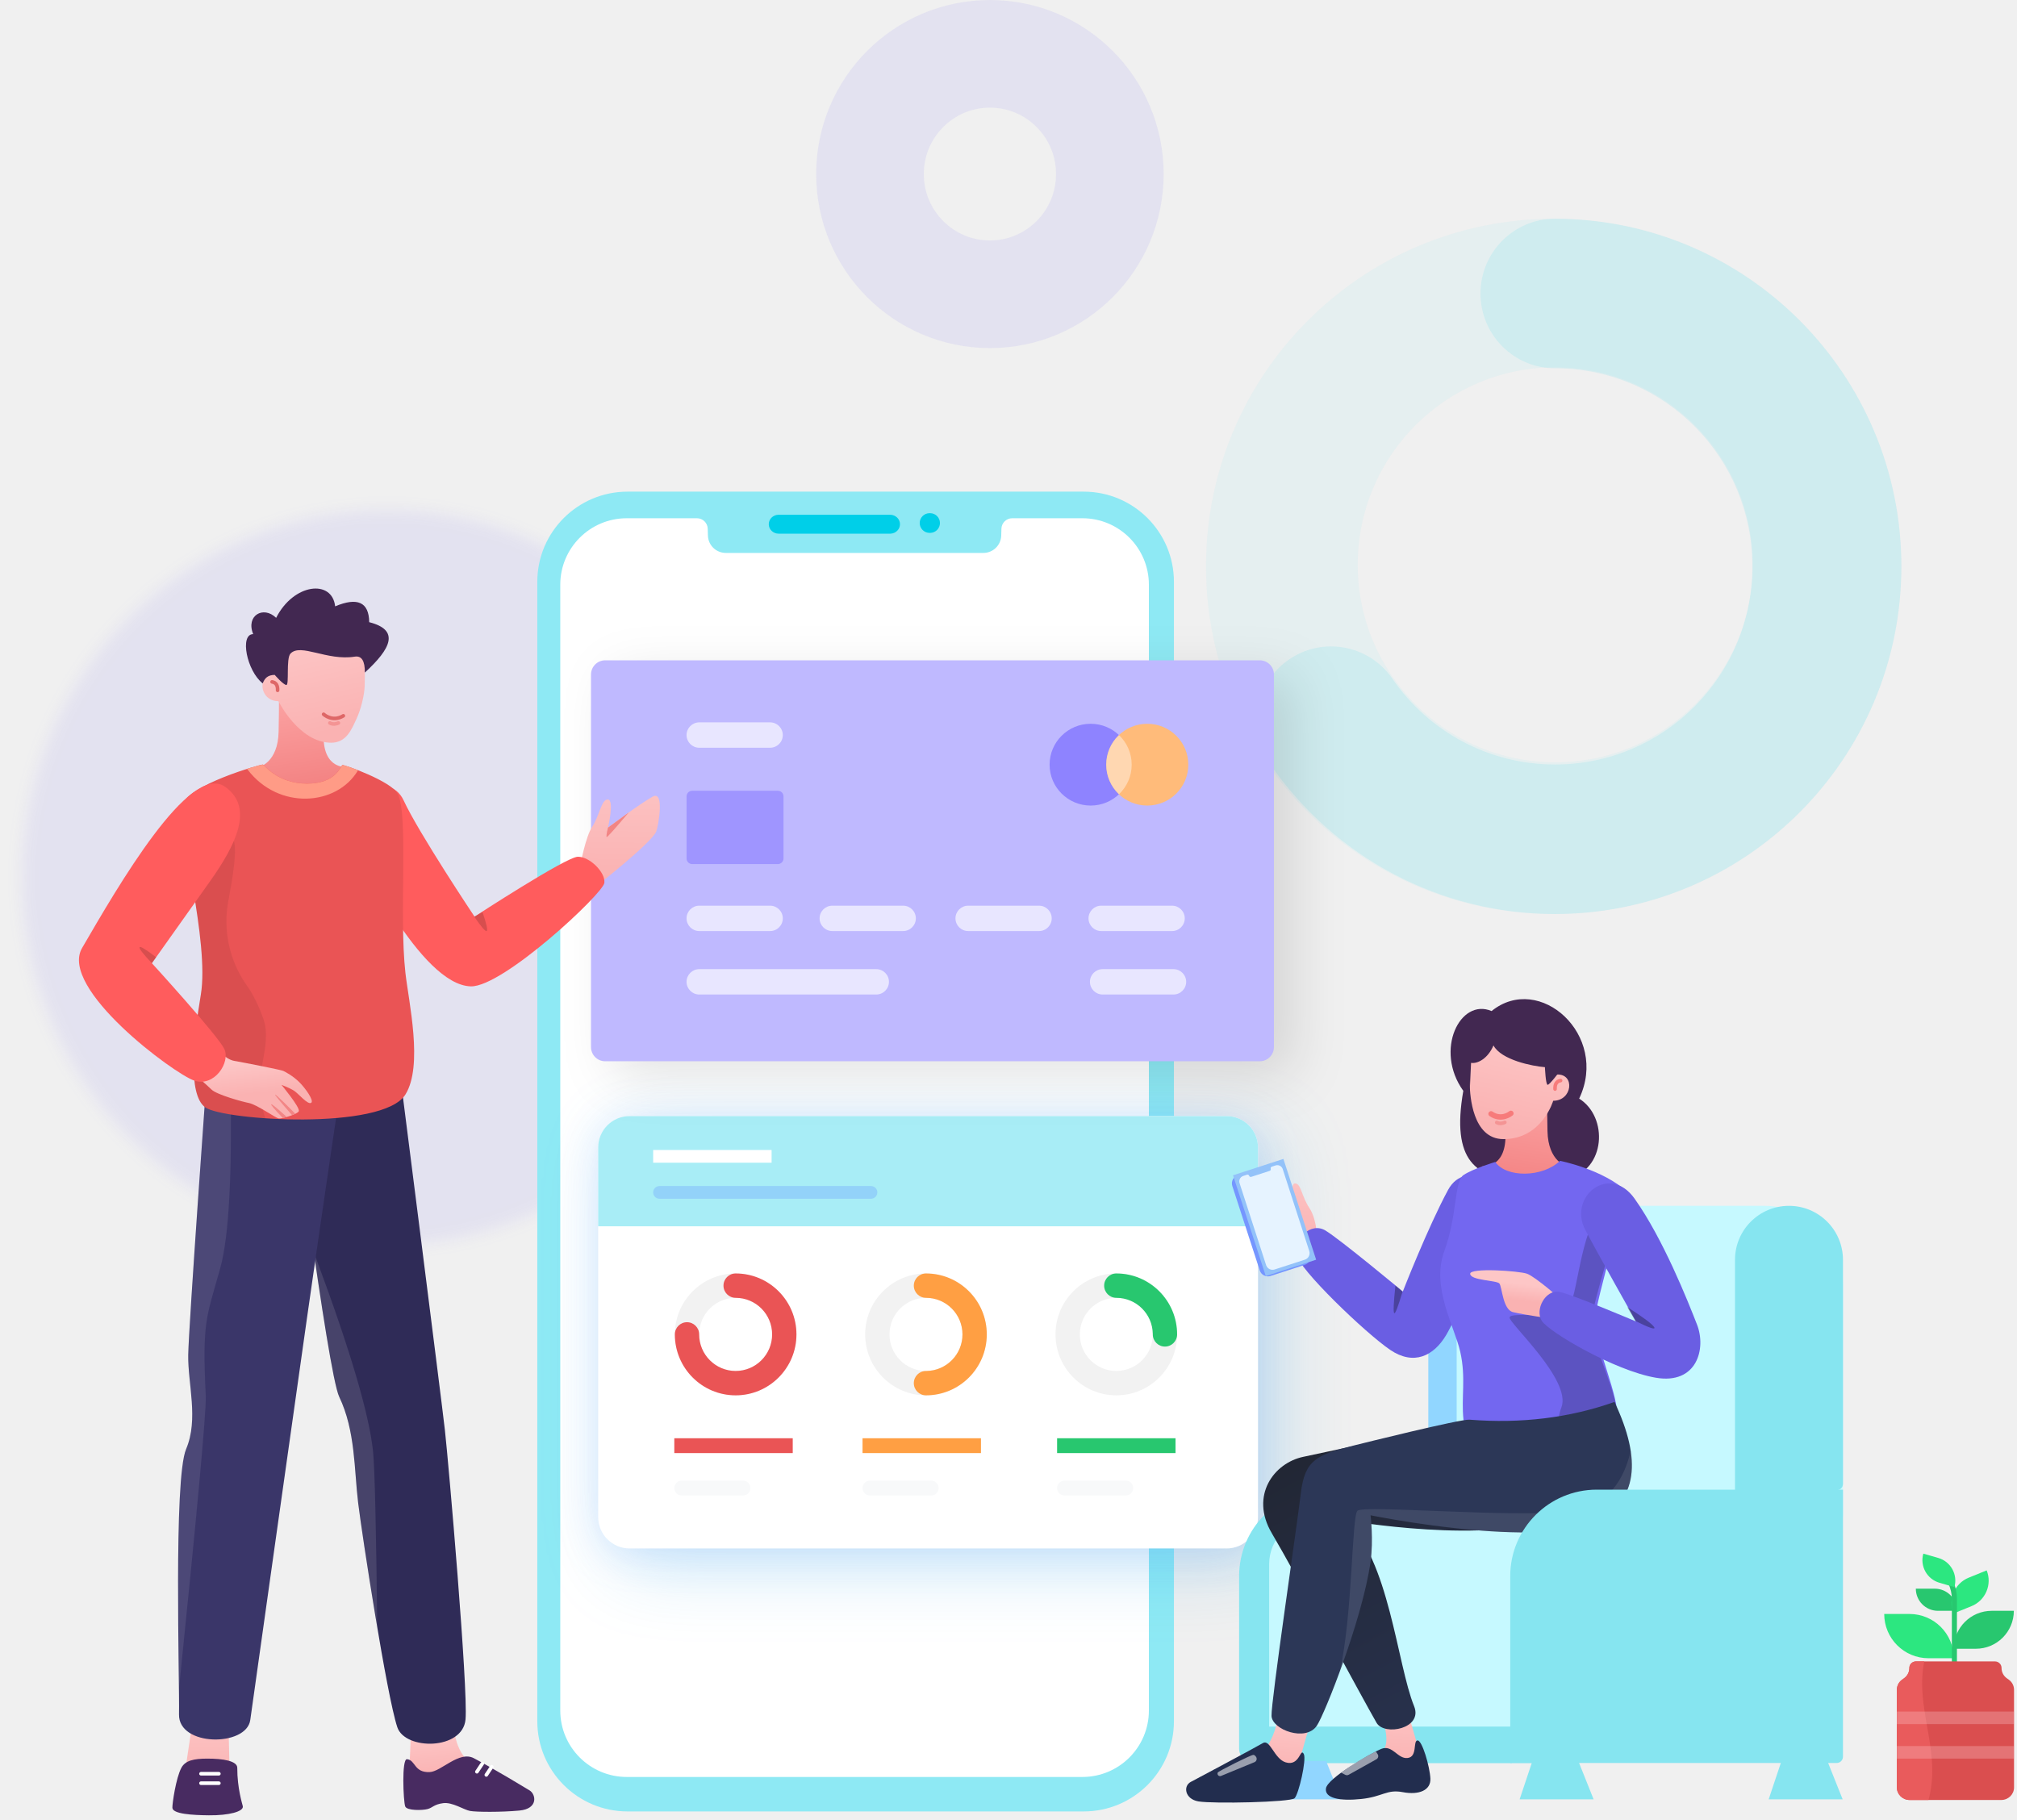
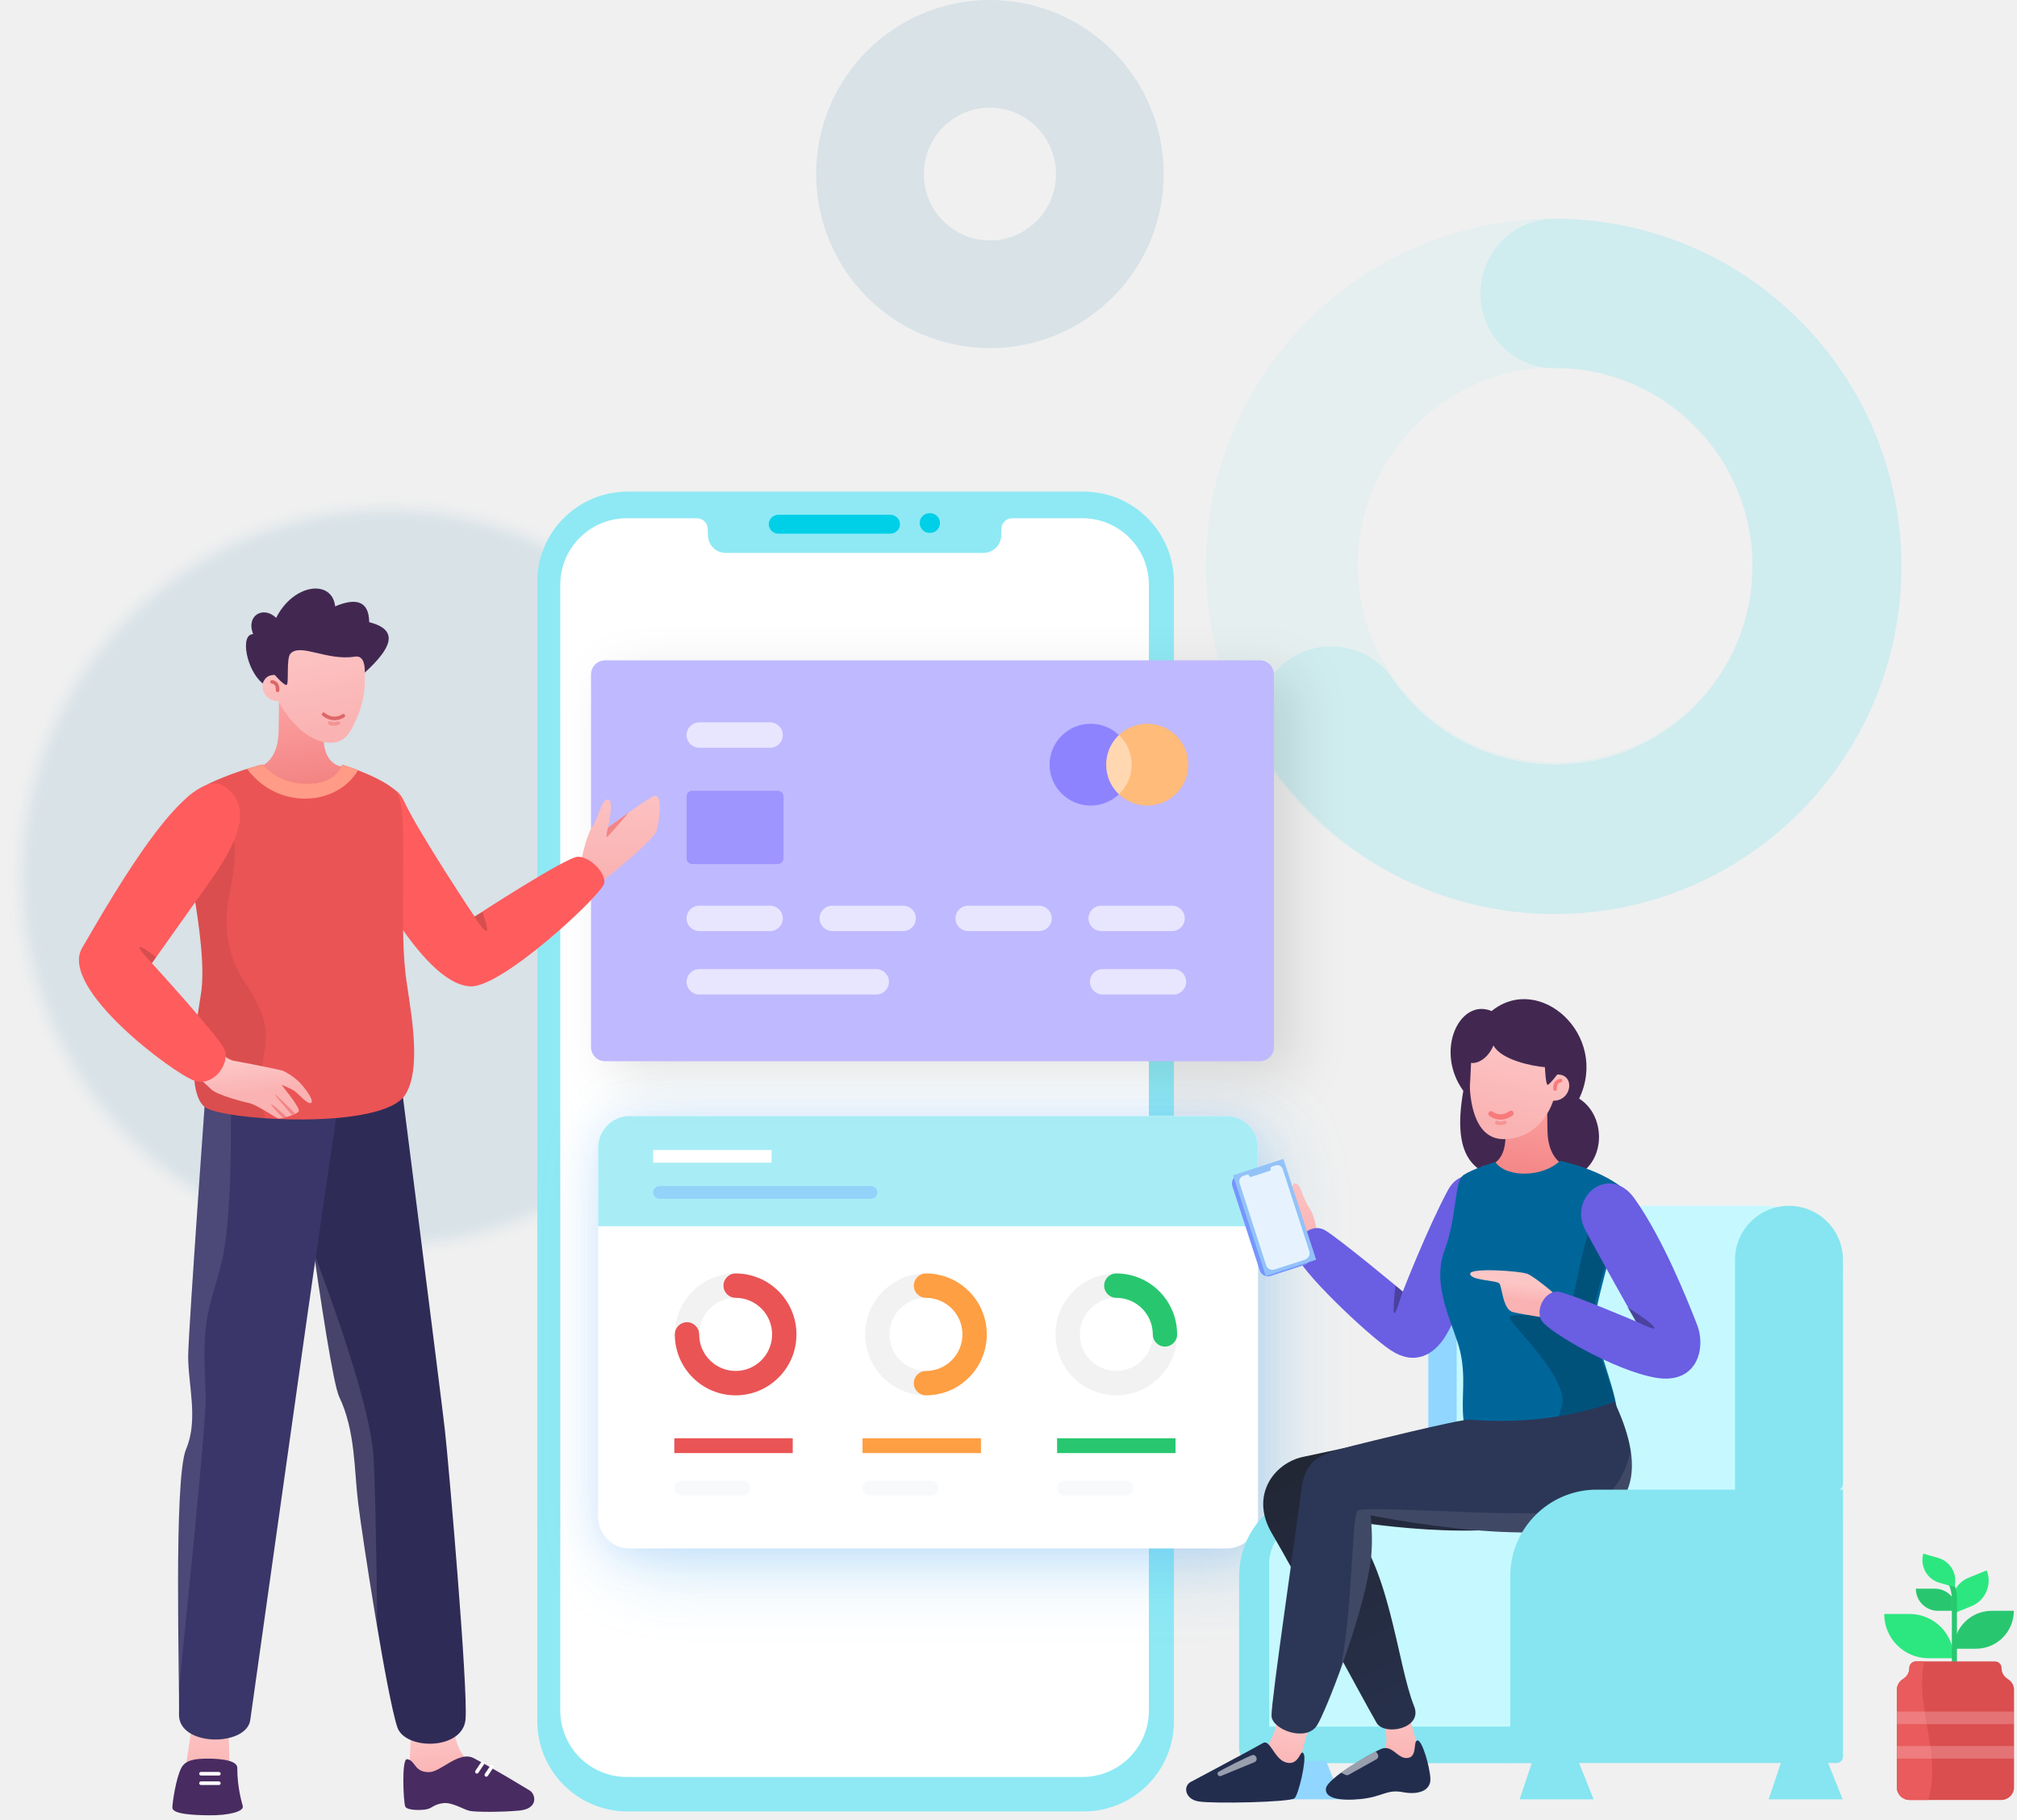
<svg xmlns="http://www.w3.org/2000/svg" xmlns:xlink="http://www.w3.org/1999/xlink" width="562px" height="507px" viewBox="0 0 562 507" version="1.1">
  <defs>
    <filter x="-2.9%" y="-2.9%" width="105.9%" height="105.9%" filterUnits="objectBoundingBox" id="filter-1">
      <feGaussianBlur stdDeviation="2" in="SourceGraphic" />
    </filter>
    <path d="M18.522,0 L38.087,0 C39.71,5.90024691e-16 41.039,1.291 41.086,2.913 L41.142,4.831 C41.219,7.521 43.423,9.661 46.114,9.661 L117.894,9.661 C120.585,9.661 122.788,7.521 122.866,4.831 L122.921,2.913 C122.968,1.291 124.297,2.07451057e-15 125.92,0 L145.486,0 C155.715,-2.00502105e-14 164.008,8.293 164.008,18.522 L164.008,332.223 C164.008,342.452 155.715,350.745 145.486,350.745 L18.522,350.745 C8.293,350.745 -2.29997126e-15,342.452 0,332.223 L0,18.522 C-4.8054561e-15,8.293 8.293,-8.77902741e-15 18.522,0 Z" id="path-2" />
    <path d="M8.757,0 L175.092,0 C179.928,-1.80700981e-14 183.848,3.921 183.848,8.757 L183.848,111.729 C183.848,116.565 179.928,120.486 175.092,120.486 L8.757,120.486 C3.921,120.486 -1.00658751e-14,116.565 0,111.729 L0,8.757 C-5.92265936e-16,3.921 3.921,4.44111258e-15 8.757,0 Z" id="path-4" />
    <filter x="-15.0%" y="-22.8%" width="135.4%" height="153.9%" filterUnits="objectBoundingBox" id="filter-6">
      <feOffset dx="5" dy="5" in="SourceAlpha" result="shadowOffsetOuter1" />
      <feGaussianBlur stdDeviation="10" in="shadowOffsetOuter1" result="shadowBlurOuter1" />
      <feColorMatrix values="0 0 0 0 0.076   0 0 0 0 0.583   0 0 0 0 0.879  0 0 0 0.229 0" type="matrix" in="shadowBlurOuter1" result="shadowMatrixOuter1" />
      <feOffset dx="0" dy="1" in="SourceAlpha" result="shadowOffsetOuter2" />
      <feGaussianBlur stdDeviation="5.5" in="shadowOffsetOuter2" result="shadowBlurOuter2" />
      <feColorMatrix values="0 0 0 0 0.504   0 0 0 0 0.7   0 0 0 0 1  0 0 0 0.234 0" type="matrix" in="shadowBlurOuter2" result="shadowMatrixOuter2" />
      <feMerge>
        <feMergeNode in="shadowMatrixOuter1" />
        <feMergeNode in="shadowMatrixOuter2" />
      </feMerge>
    </filter>
    <path d="M3.944,0 L186.337,0 C188.515,0 190.281,1.771 190.281,3.955 L190.281,107.769 C190.281,109.953 188.515,111.723 186.337,111.723 L3.944,111.723 C1.766,111.723 0,109.953 0,107.769 L0,3.955 C0,1.771 1.766,0 3.944,0 Z" id="path-7" />
    <filter x="-9.5%" y="-17.9%" width="125.2%" height="143.0%" filterUnits="objectBoundingBox" id="filter-8">
      <feOffset dx="6" dy="4" in="SourceAlpha" result="shadowOffsetOuter1" />
      <feGaussianBlur stdDeviation="7" in="shadowOffsetOuter1" result="shadowBlurOuter1" />
      <feColorMatrix values="0 0 0 0 0.019   0 0 0 0 0.019   0 0 0 0 0.019  0 0 0 0.11 0" type="matrix" in="shadowBlurOuter1" />
    </filter>
    <linearGradient x1="42.314%" y1="12.631%" x2="50%" y2="69.62%" id="linearGradient-9">
      <stop stop-color="#FDC6C6" offset="0%" />
      <stop stop-color="#FAB2B2" offset="100%" />
    </linearGradient>
    <linearGradient x1="46.204%" y1="-28.186%" x2="50%" y2="91.05%" id="linearGradient-10">
      <stop stop-color="#FDC6C6" offset="0%" />
      <stop stop-color="#FAB2B2" offset="100%" />
    </linearGradient>
    <linearGradient x1="44.814%" y1="-28.186%" x2="62.813%" y2="121.547%" id="linearGradient-11">
      <stop stop-color="#FFAFAF" offset="0%" />
      <stop stop-color="#F07777" offset="100%" />
    </linearGradient>
    <linearGradient x1="31.713%" y1="-6.922%" x2="55.144%" y2="91.239%" id="linearGradient-12">
      <stop stop-color="#FDC6C6" offset="0%" />
      <stop stop-color="#FAB2B2" offset="100%" />
    </linearGradient>
    <linearGradient x1="45.013%" y1="-28.186%" x2="50%" y2="91.05%" id="linearGradient-13">
      <stop stop-color="#FDC6C6" offset="0%" />
      <stop stop-color="#FAB2B2" offset="100%" />
    </linearGradient>
    <linearGradient x1="42.314%" y1="21.16%" x2="50%" y2="65.142%" id="linearGradient-14">
      <stop stop-color="#FDC6C6" offset="0%" />
      <stop stop-color="#FAB2B2" offset="100%" />
    </linearGradient>
    <linearGradient x1="45.136%" y1="-28.186%" x2="62.017%" y2="121.547%" id="linearGradient-15">
      <stop stop-color="#FFAFAF" offset="0%" />
      <stop stop-color="#F07777" offset="100%" />
    </linearGradient>
    <linearGradient x1="31.713%" y1="-6.211%" x2="55.144%" y2="90.724%" id="linearGradient-16">
      <stop stop-color="#FDC6C6" offset="0%" />
      <stop stop-color="#FAB2B2" offset="100%" />
    </linearGradient>
    <linearGradient x1="42.314%" y1="-3.865%" x2="50%" y2="78.281%" id="linearGradient-17">
      <stop stop-color="#FDC6C6" offset="0%" />
      <stop stop-color="#FAB2B2" offset="100%" />
    </linearGradient>
    <linearGradient x1="28.503%" y1="98.647%" x2="77.061%" y2="9.201%" id="linearGradient-18">
      <stop stop-color="#28324F" offset="0%" />
      <stop stop-color="#222735" offset="100%" />
    </linearGradient>
    <linearGradient x1="44.36%" y1="-28.186%" x2="50%" y2="91.05%" id="linearGradient-19">
      <stop stop-color="#FDC6C6" offset="0%" />
      <stop stop-color="#FAB2B2" offset="100%" />
    </linearGradient>
    <linearGradient x1="42.314%" y1="28.061%" x2="50%" y2="61.519%" id="linearGradient-20">
      <stop stop-color="#FDC6C6" offset="0%" />
      <stop stop-color="#FAB2B2" offset="100%" />
    </linearGradient>
    <linearGradient x1="42.314%" y1="8.533%" x2="50%" y2="71.772%" id="linearGradient-21">
      <stop stop-color="#FDC6C6" offset="0%" />
      <stop stop-color="#FAB2B2" offset="100%" />
    </linearGradient>
    <path d="M5.338,0 L27.313,0 C28.339,0 29.171,0.815 29.171,1.82 L29.171,1.872 C29.171,2.984 29.712,4.03 30.626,4.688 L31.196,5.099 C32.111,5.757 32.651,6.803 32.651,7.915 L32.651,35.125 C32.651,37.055 31.053,38.62 29.082,38.62 L3.568,38.62 C1.598,38.62 1.64410348e-13,37.055 1.64410348e-13,35.125 L1.64410348e-13,7.915 C1.64410348e-13,6.803 0.54,5.757 1.455,5.099 L2.024,4.688 C2.878,4.074 3.405,3.122 3.472,2.094 L3.479,1.82 C3.479,0.815 4.311,0 5.338,0 Z" id="path-22" />
  </defs>
  <g id="📝-Pages-New" stroke="none" stroke-width="1" fill="none" fill-rule="evenodd">
    <g id="Error" transform="translate(-436, -279)">
      <g id="Illustration" transform="translate(442, 294)">
        <g id="Shape">
-           <ellipse id="Oval" fill="#7367F0" opacity="0.1" filter="url(#filter-1)" cx="101.745" cy="229.5" rx="101.745" ry="102.5" />
+           <ellipse id="Oval" fill="#006699" opacity="0.1" filter="url(#filter-1)" cx="101.745" cy="229.5" rx="101.745" ry="102.5" />
          <path d="M426.906,45.956 C373.404,45.956 330.032,89.326 330.032,142.826 C330.032,196.326 373.404,239.696 426.906,239.696 C480.408,239.696 523.78,196.326 523.78,142.826 C523.78,89.326 480.408,45.956 426.906,45.956 Z M427.346,87.346 C457.745,87.346 482.388,111.988 482.388,142.386 C482.388,172.784 457.745,197.426 427.346,197.426 C396.947,197.426 372.304,172.784 372.304,142.386 C372.304,111.988 396.947,87.346 427.346,87.346 Z" id="Oval" fill="#00CFE8" fill-rule="nonzero" opacity="0.05" />
-           <ellipse id="Oval" stroke="#7367F0" stroke-width="30" opacity="0.1" cx="269.823" cy="33.5" rx="33.416" ry="33.5" />
+           <ellipse id="Oval" stroke="#006699" stroke-width="30" opacity="0.1" cx="269.823" cy="33.5" rx="33.416" ry="33.5" />
          <path d="M427.271,45.956 C480.572,45.956 523.78,89.326 523.78,142.826 C523.78,196.326 480.572,239.696 427.271,239.696 C395.161,239.696 365.687,223.816 347.797,197.796 C341.287,188.326 343.657,175.352 353.091,168.817 C362.43,162.348 375.192,164.615 381.764,173.849 L381.961,174.131 C392.182,188.997 408.951,198.032 427.271,198.032 C457.647,198.032 482.271,173.315 482.271,142.826 C482.271,112.642 458.137,88.116 428.181,87.628 L427.271,87.621 C415.809,87.621 406.517,78.294 406.517,66.788 C406.517,55.283 415.809,45.956 427.271,45.956 Z" id="Path" fill="#00CFE8" fill-rule="nonzero" opacity="0.1" />
        </g>
        <g id="Mobile-Banking-App" transform="translate(16, 122)">
          <g id="Phone3" transform="translate(127.7104, 0)">
            <path d="M25.137,0 L152.247,0 C166.13,-2.55022564e-15 177.384,11.254 177.384,25.137 L177.384,342.625 C177.384,356.508 166.13,367.762 152.247,367.762 L25.137,367.762 C11.254,367.762 -2.32880507e-14,356.508 -2.49882011e-14,342.625 L-2.49882011e-14,25.137 C-2.66883515e-14,11.254 11.254,2.55022564e-15 25.137,0 Z" id="Rectangle" fill="#8EE9F4" />
            <g id="Group-48" transform="translate(6.397456, 7.41094)">
              <mask id="mask-3" fill="white">
                <use xlink:href="#path-2" />
              </mask>
              <use id="Rectangle" fill="#FFFFFF" xlink:href="#path-2" />
              <ellipse id="Oval" fill-opacity="0.549" fill="#E97EFF" mask="url(#mask-3)" cx="62.18" cy="213.477" rx="14.067" ry="14.053" />
              <path d="M24.589,60.217 L140.653,60.217 C143.199,60.217 145.264,62.281 145.264,64.828 C145.264,67.374 143.199,69.439 140.653,69.439 L24.589,69.439 C22.043,69.439 19.978,67.374 19.978,64.828 C19.978,62.281 22.043,60.217 24.589,60.217 Z" id="Rectangle" fill-opacity="0.549" fill="#E97EFF" mask="url(#mask-3)" />
            </g>
            <path d="M98.307,6.438 C99.824,6.438 101.054,7.618 101.054,9.073 C101.054,10.496 99.878,11.655 98.408,11.706 L98.307,11.708 L67.24,11.708 C65.722,11.708 64.492,10.528 64.492,9.073 C64.492,7.65 65.668,6.491 67.139,6.44 L67.24,6.438 L98.307,6.438 Z" id="Path" fill="#00CFE8" fill-rule="nonzero" />
            <path d="M109.441,5.999 C110.958,5.999 112.188,7.228 112.188,8.744 C112.188,10.226 111.012,11.434 109.542,11.487 L109.441,11.488 L109.297,11.488 C107.779,11.488 106.549,10.26 106.549,8.744 C106.549,7.262 107.725,6.054 109.196,6.001 L109.297,5.999 L109.441,5.999 Z" id="Path" fill="#00CFE8" fill-rule="nonzero" />
          </g>
          <g id="BoardPieChart" transform="translate(144.6719, 174)">
            <mask id="mask-5" fill="white">
              <use xlink:href="#path-4" />
            </mask>
            <g id="Rectangle">
              <use fill="black" fill-opacity="1" filter="url(#filter-6)" xlink:href="#path-4" />
              <use fill="#FFFFFF" fill-rule="evenodd" xlink:href="#path-4" />
            </g>
            <polygon id="Rectangle" fill="#A8EDF6" mask="url(#mask-5)" points="-4.125 -4.725 188.562 -4.725 188.562 30.712 -4.125 30.712" />
            <path d="M17.093,19.49 L76.01,19.49 C76.989,19.49 77.782,20.284 77.782,21.262 C77.782,22.241 76.989,23.034 76.01,23.034 L17.093,23.034 C16.114,23.034 15.321,22.241 15.321,21.262 C15.321,20.284 16.114,19.49 17.093,19.49 Z" id="Rectangle" fill="#6FA3FF" opacity="0.366" mask="url(#mask-5)" />
            <rect id="Rectangle" fill="#FFFFFF" mask="url(#mask-5)" x="15.321" y="9.45" width="32.998" height="3.544" />
            <rect id="Rectangle" fill="#EA5455" mask="url(#mask-5)" x="21.213" y="89.774" width="32.998" height="4.134" />
            <path d="M23.28,101.586 L40.359,101.586 C41.501,101.586 42.427,102.512 42.427,103.653 C42.427,104.795 41.501,105.72 40.359,105.72 L23.28,105.72 C22.139,105.72 21.213,104.795 21.213,103.653 C21.213,102.512 22.139,101.586 23.28,101.586 Z" id="Rectangle" fill="#F8F9FA" mask="url(#mask-5)" />
            <rect id="Rectangle" fill="#FF9F43" fill-rule="nonzero" mask="url(#mask-5)" x="73.657" y="89.774" width="32.998" height="4.134" />
            <path d="M75.724,101.586 L92.803,101.586 C93.945,101.586 94.87,102.512 94.87,103.653 C94.87,104.795 93.945,105.72 92.803,105.72 L75.724,105.72 C74.583,105.72 73.657,104.795 73.657,103.653 C73.657,102.512 74.583,101.586 75.724,101.586 Z" id="Rectangle" fill="#F8F9FA" mask="url(#mask-5)" />
            <rect id="Rectangle" fill="#28C76F" mask="url(#mask-5)" x="127.869" y="89.774" width="32.998" height="4.134" />
            <path d="M129.936,101.586 L147.015,101.586 C148.157,101.586 149.082,102.512 149.082,103.653 C149.082,104.795 148.157,105.72 147.015,105.72 L129.936,105.72 C128.794,105.72 127.869,104.795 127.869,103.653 C127.869,102.512 128.794,101.586 129.936,101.586 Z" id="Rectangle" fill="#F8F9FA" mask="url(#mask-5)" />
            <g id="Group-37" mask="url(#mask-5)">
              <g transform="translate(21.21326, 46.65873)" id="Group-5">
                <g transform="translate(0.147314, 0.147654)" />
              </g>
            </g>
            <g id="Group-3" mask="url(#mask-5)">
              <g transform="translate(127.4269, 43.8533)">
                <path d="M16.941,33.96 C26.297,33.96 33.882,26.358 33.882,16.98 C33.882,7.602 26.297,0 16.941,0 C7.585,0 0,7.602 0,16.98 C0,26.358 7.585,33.96 16.941,33.96 Z M16.941,27.168 C11.327,27.168 6.776,22.607 6.776,16.98 C6.776,11.353 11.327,6.792 16.941,6.792 C22.555,6.792 27.106,11.353 27.106,16.98 C27.106,22.607 22.555,27.168 16.941,27.168 Z" id="Oval" fill="#F2F2F2" />
                <path d="M33.882,16.98 C33.882,7.602 26.297,0 16.941,0 C15.07,0 13.553,1.52 13.553,3.396 C13.553,5.272 15.07,6.792 16.941,6.792 C22.491,6.792 27.002,11.25 27.104,16.789 L27.106,16.98 C27.106,18.856 28.623,20.376 30.494,20.376 C32.365,20.376 33.882,18.856 33.882,16.98 Z" id="Path" fill="#28C76F" />
              </g>
            </g>
            <g id="Group-4" mask="url(#mask-5)">
              <g transform="translate(74.39373, 43.8533)">
                <path d="M16.941,33.96 C26.297,33.96 33.882,26.358 33.882,16.98 C33.882,7.602 26.297,0 16.941,0 C7.585,0 0,7.602 0,16.98 C0,26.358 7.585,33.96 16.941,33.96 Z M16.941,27.168 C11.327,27.168 6.776,22.607 6.776,16.98 C6.776,11.353 11.327,6.792 16.941,6.792 C22.555,6.792 27.106,11.353 27.106,16.98 C27.106,22.607 22.555,27.168 16.941,27.168 Z" id="Oval" fill="#F2F2F2" fill-rule="evenodd" />
                <path d="M16.941,33.96 C26.297,33.96 33.882,26.358 33.882,16.98 C33.882,7.602 26.297,0 16.941,0 C15.07,0 13.553,1.52 13.553,3.396 C13.553,5.272 15.07,6.792 16.941,6.792 C22.555,6.792 27.106,11.353 27.106,16.98 C27.106,22.543 22.658,27.065 17.132,27.167 L16.941,27.168 C15.07,27.168 13.553,28.689 13.553,30.564 C13.553,32.44 15.07,33.96 16.941,33.96 Z" id="Path" fill="#FF9F43" fill-rule="nonzero" />
              </g>
            </g>
            <g id="Group-6" mask="url(#mask-5)">
              <g transform="translate(21.36058, 43.8533)">
                <path d="M16.941,33.96 C26.297,33.96 33.882,26.358 33.882,16.98 C33.882,7.602 26.297,0 16.941,0 C7.585,0 0,7.602 0,16.98 C0,26.358 7.585,33.96 16.941,33.96 Z M16.941,27.168 C11.327,27.168 6.776,22.607 6.776,16.98 C6.776,11.353 11.327,6.792 16.941,6.792 C22.555,6.792 27.106,11.353 27.106,16.98 C27.106,22.607 22.555,27.168 16.941,27.168 Z" id="Oval" fill="#F2F2F2" />
                <path d="M0,16.98 C0,26.358 7.585,33.96 16.941,33.96 C26.297,33.96 33.882,26.358 33.882,16.98 C33.882,7.602 26.297,0 16.941,0 C15.07,0 13.553,1.52 13.553,3.396 C13.553,5.272 15.07,6.792 16.941,6.792 C22.555,6.792 27.106,11.353 27.106,16.98 C27.106,22.607 22.555,27.168 16.941,27.168 C11.327,27.168 6.776,22.607 6.776,16.98 C6.776,15.105 5.259,13.584 3.388,13.584 C1.517,13.584 0,15.105 0,16.98 Z" id="Path" fill="#EA5455" />
              </g>
            </g>
          </g>
          <g id="VisaCard2" transform="translate(142.6764, 47)">
            <g id="Rectangle">
              <use fill="black" fill-opacity="1" filter="url(#filter-8)" xlink:href="#path-7" />
              <use fill="#BFB9FF" fill-rule="evenodd" xlink:href="#path-7" />
            </g>
            <g id="Group-46" transform="translate(26.61962, 16.69957)">
              <g id="Group-45" transform="translate(0, 0.982327)">
                <g id="Group-43" transform="translate(101.1545, 0)">
                  <ellipse id="Oval" fill="#8E83FF" cx="11.437" cy="11.395" rx="11.437" ry="11.395" />
                  <ellipse id="Oval-Copy-10" fill="#FFBB7A" cx="27.211" cy="11.395" rx="11.437" ry="11.395" />
                  <path d="M19.22,3.243 L19.325,3.145 C21.511,5.22 22.873,8.149 22.873,11.395 C22.873,14.641 21.511,17.57 19.325,19.645 C17.137,17.571 15.775,14.641 15.775,11.395 C15.775,8.2 17.094,5.312 19.22,3.243 L19.325,3.145 L19.22,3.243 Z" id="Path" fill-opacity="0.416" fill="#FFFFFF" />
                </g>
                <path d="M1.577,18.664 L25.437,18.664 C26.308,18.664 27.014,19.368 27.014,20.236 L27.014,37.525 C27.014,38.393 26.308,39.097 25.437,39.097 L1.577,39.097 C0.706,39.097 4.37832775e-14,38.393 4.37832775e-14,37.525 L4.37832775e-14,20.236 C4.37832775e-14,19.368 0.706,18.664 1.577,18.664 Z" id="Rectangle" fill="#9F95FF" />
              </g>
              <g id="Group-44" transform="translate(0, 0.589397)" fill="#FFFFFF" fill-opacity="0.647">
                <path d="M3.549,51.081 L23.268,51.081 C25.228,51.081 26.817,52.664 26.817,54.617 C26.817,56.57 25.228,58.154 23.268,58.154 L3.549,58.154 C1.589,58.154 -9.10692171e-14,56.57 -9.10692171e-14,54.617 C-9.10692171e-14,52.664 1.589,51.081 3.549,51.081 Z" id="Rectangle" />
                <path d="M3.549,68.763 L52.845,68.763 C54.805,68.763 56.394,70.346 56.394,72.299 C56.394,74.252 54.805,75.836 52.845,75.836 L3.549,75.836 C1.589,75.836 -8.7566555e-14,74.252 -8.7566555e-14,72.299 C-8.7566555e-14,70.346 1.589,68.763 3.549,68.763 Z" id="Rectangle" />
                <path d="M115.943,68.763 L135.661,68.763 C137.622,68.763 139.211,70.346 139.211,72.299 C139.211,74.252 137.622,75.836 135.661,75.836 L115.943,75.836 C113.983,75.836 112.394,74.252 112.394,72.299 C112.394,70.346 113.983,68.763 115.943,68.763 Z" id="Rectangle" />
                <path d="M3.549,0 L23.268,0 C25.228,0 26.817,1.583 26.817,3.536 C26.817,5.489 25.228,7.073 23.268,7.073 L3.549,7.073 C1.589,7.073 0,5.489 0,3.536 C0,1.583 1.589,0 3.549,0 Z" id="Rectangle" />
                <path d="M40.62,51.081 L60.338,51.081 C62.298,51.081 63.887,52.664 63.887,54.617 C63.887,56.57 62.298,58.154 60.338,58.154 L40.62,58.154 C38.659,58.154 37.07,56.57 37.07,54.617 C37.07,52.664 38.659,51.081 40.62,51.081 Z" id="Rectangle-Copy-38" />
                <path d="M78.479,51.081 L98.197,51.081 C100.157,51.081 101.746,52.664 101.746,54.617 C101.746,56.57 100.157,58.154 98.197,58.154 L78.479,58.154 C76.518,58.154 74.929,56.57 74.929,54.617 C74.929,52.664 76.518,51.081 78.479,51.081 Z" id="Rectangle-Copy-39" />
                <path d="M115.549,51.081 L135.267,51.081 C137.227,51.081 138.816,52.664 138.816,54.617 C138.816,56.57 137.227,58.154 135.267,58.154 L115.549,58.154 C113.589,58.154 112,56.57 112,54.617 C112,52.664 113.589,51.081 115.549,51.081 Z" id="Rectangle-Copy-40" />
              </g>
            </g>
          </g>
          <g id="Men1.1" transform="translate(0, 27)">
            <g id="LLeg" transform="translate(58.5127, 131.4736)">
              <path d="M45.86,184.217 C45.86,184.217 45.724,192.9 51.056,195.984 C56.388,199.069 64.65,204.8 64.65,204.8 L33.223,205.865 L34.119,184.139 L45.86,184.217 Z" id="Path" fill="url(#linearGradient-9)" />
              <path d="M32.892,194.731 C35.322,194.982 34.791,198.497 39.2,198.326 C42.413,198.201 47.424,192.275 51.546,194.47 C57.837,197.82 65.214,202.338 67.023,203.413 C68.832,204.49 69.547,208.547 64.202,209.045 C59.09,209.521 52.191,209.468 50.462,209.153 C48.734,208.838 45.528,206.634 42.948,206.986 C40.369,207.339 40.075,208.228 38.634,208.622 C37.192,209.016 32.841,209.101 32.39,207.886 C31.872,206.492 31.353,194.573 32.892,194.731 Z" id="Path" fill="#482B61" />
              <path d="M30.456,-1.74975703e-14 C30.456,-1.74975703e-14 42.444,94.099 43.447,102.998 C44.449,111.898 49.952,175.205 49.199,183.65 C48.432,192.25 32.344,192.296 30.186,185.808 C27.232,176.926 20.404,132.541 19.274,123.272 C18.145,114.003 18.542,103.242 14.003,93.751 C10.753,86.956 -3.0465246e-14,2.413 -3.0465246e-14,2.413 L30.456,-1.74975703e-14 Z" id="Path" fill="#2F2B57" />
              <path d="M23.41,108.74 L23.452,109.164 C23.91,114.079 24.294,130.36 24.603,158.008 L23.913,153.878 C21.749,140.784 19.828,127.813 19.274,123.272 C18.169,114.196 18.526,103.69 14.28,94.346 L14.003,93.751 C12.573,90.761 9.689,72.711 6.908,53.437 L7.782,55.775 C17.065,80.742 22.275,98.398 23.41,108.74 Z" id="Path" fill-opacity="0.192" fill="#FFFFFF" opacity="0.591" />
              <line x1="53.869" y1="195.981" x2="52.366" y2="198.23" id="Path-10" stroke="#FFFFFF" stroke-linecap="round" />
              <line x1="56.495" y1="196.86" x2="54.991" y2="199.11" id="Path-10" stroke="#FFFFFF" stroke-linecap="round" />
            </g>
            <g id="RLeg" transform="translate(25.69442, 133.7766)">
              <polygon id="Path" fill="url(#linearGradient-10)" points="5.654 183.906 2.842 202.896 16.435 202.827 15.99 183.553" />
              <path d="M0.337,205.968 C0.291,204.86 1.323,197.674 2.842,194.829 C3.943,192.765 6.386,192.281 9.96,192.267 C14.57,192.249 18.422,192.946 18.417,194.829 C18.401,200.589 19.861,205.019 19.96,205.526 C20.248,207.011 16.125,208.119 10.493,208.063 C5.884,208.017 0.408,207.696 0.337,205.968 Z" id="Path" fill="#482B61" />
              <path d="M47.865,0.787 C47.865,0.787 41.632,42.784 37.86,69.357 C34.152,95.469 23.173,173.355 22.038,181.509 C20.997,188.994 1.985,188.994 2.185,179.929 C2.385,170.864 0.625,114.376 4.165,106.012 C7.705,97.649 4.623,87.915 4.752,79.79 C4.881,71.665 9.972,1.33 9.972,1.33 L47.865,0.787 Z" id="Path" fill="#3A3669" />
              <path d="M13.768,55.248 L13.47,56.328 C9.861,69.296 8.616,70.464 9.638,91.147 L9.649,91.567 C9.685,96.771 7.21,123.698 2.225,172.349 L2.203,169.325 C2.028,149.477 1.297,113.592 4.075,106.237 L4.165,106.012 C7.705,97.649 4.623,87.915 4.752,79.79 C4.881,71.665 9.972,1.33 9.972,1.33 L16.475,1.236 L16.542,4.458 C17.01,29.62 16.085,46.549 13.768,55.248 L13.768,55.248 Z" id="Path" fill-opacity="0.192" fill="#FFFFFF" opacity="0.462" />
              <line x1="8.313" y1="196.479" x2="13.289" y2="196.479" id="Path-9" stroke="#FFFFFF" stroke-linecap="round" />
              <line x1="8.313" y1="199.118" x2="13.289" y2="199.118" id="Path-9" stroke="#FFFFFF" stroke-linecap="round" />
            </g>
            <g id="Head" transform="translate(46.01984, 0)">
              <path d="M4.223,49.711 C4.223,49.711 9.43,48.483 9.611,39.907 C9.792,31.331 9.665,28.404 9.665,28.404 L22.01,28.196 C22.01,28.196 22.135,37.754 22.136,41.211 C22.141,50.495 28.578,49.711 28.578,49.711 C28.578,49.711 27.24,57.24 16.847,57.827 C8.732,58.287 4.223,49.711 4.223,49.711 Z" id="Path" fill="url(#linearGradient-11)" />
              <g id="Head1" transform="translate(0.513241, 0)">
                <path d="M8.018,24.069 C2.901,23.87 3.736,31.399 9.051,31.389 C9.051,31.389 14.763,42.933 23.732,42.963 C28.052,42.977 29.462,39.11 30.757,36.395 C32.052,33.68 33.002,29.618 33.081,27.132 C33.166,24.481 33.177,15.77 33.177,15.77 L7.819,15.759 L8.018,24.069 Z" id="Path" fill="url(#linearGradient-12)" />
                <path d="M23.37,37.586 C24.177,37.927 25.074,37.728 25.743,37.337" id="Path" stroke="#F49494" stroke-linecap="round" transform="translate(24.55681, 37.54876) rotate(6) translate(-24.55681, -37.54876) " />
                <path d="M8.529,28.493 C8.852,27.328 8.711,26.311 7.56,25.848" id="Path-8" stroke="#DE6767" stroke-linecap="round" transform="translate(8.119765, 27.17047) rotate(-13) translate(-8.119765, -27.17047) " />
                <path d="M8.018,24.069 C8.018,24.069 10.371,26.799 11.241,26.874 C12.112,26.949 11.119,19.487 12.401,18.128 C15.217,15.14 22.574,20.216 30.311,18.976 C32.222,18.67 33.16,20.15 33.126,23.415 C40.358,16.786 42.98,11.557 34.338,9.373 C34.269,3.763 31.058,2.355 24.849,4.957 C24.019,-2.622 13.291,-1.478 8.408,8.164 C4.873,4.707 -0.095,7.498 2.014,12.699 C-1.792,12.699 0.191,22.925 4.676,26.439 C5.211,24.904 6.189,24.069 8.018,24.069 Z" id="Path" fill="#422851" />
                <path d="M21.815,34.324 C21.815,34.324 23.572,37.18 27.012,36.159" id="Path" stroke="#DE6767" stroke-linecap="round" transform="translate(24.41357, 35.35145) rotate(-15) translate(-24.41357, -35.35145) " />
              </g>
            </g>
            <g id="LArm" transform="translate(75.02373, 54.90718)">
              <g id="Group-3" transform="translate(76.13706, 15.72189) rotate(4) translate(-76.13706, -15.72189) translate(65.13706, 2.221892)">
                <path d="M-6.9945718e-14,20.903 C-6.9945718e-14,20.903 0.893,12.681 2.627,9.701 C4.36,6.72 4.589,1.9 6.425,1.948 C8.26,1.997 6.968,9.757 6.968,9.757 C6.968,9.757 15.025,2.783 18.729,0.315 C22.109,-1.936 20.903,8.572 20.445,9.932 C19.355,13.172 5.027,26.111 5.027,26.111 C5.027,26.111 0.382,21.603 -6.9945718e-14,20.903 Z" id="Path" fill="url(#linearGradient-13)" />
                <path d="M6.968,9.757 C6.671,11.527 6.627,12.404 6.836,12.39 C7.045,12.375 8.915,9.963 12.444,5.155 L6.968,9.757 Z" id="Path" fill="#F28585" />
              </g>
              <path d="M15.44,4.122 C19.608,13.161 35.197,36.516 35.197,36.516 C35.197,36.516 60.742,19.861 63.992,19.826 C67.243,19.792 71.656,24.105 71.379,27.082 C71.101,30.058 43.132,56.166 34.162,55.947 C20.214,55.605 2.724,19.334 0.928,14.486 C-3.882,1.5 11.375,-4.694 15.44,4.122 Z" id="Path" fill="#FF5C5D" />
              <path d="M35.104,36.499 C37.071,39.38 38.23,40.726 38.582,40.536 C38.935,40.347 38.548,38.587 37.423,35.254 L35.104,36.499 Z" id="Path-5" fill-opacity="0.16" fill="#000000" />
            </g>
            <g id="Body" transform="translate(28.63671, 49.0406)">
              <path d="M0.131,11.435 C-1.177,17.711 7.785,49.341 5.319,64.138 C3.369,75.841 1.507,91.955 6.562,95.533 C11.708,99.175 56.008,102.067 62.322,91.955 C67.331,83.932 63.231,66.141 62.322,58.025 C60.51,41.834 63.246,13.854 60.172,8.131 C58.265,4.581 45.265,0.003 44.777,0.144 C44.288,0.286 43.14,5.317 34.92,5.317 C26.7,5.317 23.07,0.144 22.628,0.003 C22.186,-0.139 1.316,5.757 0.131,11.435 Z" id="Path" fill="#EA5455" />
              <path d="M22.607,2.99938892e-05 L22.628,0.003 C23.07,0.144 26.7,5.317 34.92,5.317 C43.14,5.317 44.288,0.286 44.777,0.144 C44.953,0.093 46.759,0.657 49.085,1.565 L49.075,1.672 C43.199,11.539 27.041,12.755 18.404,1.467 L18.208,1.206 L19.172,0.907 C20.936,0.37 22.198,0.048 22.542,0.005 L22.607,2.99938892e-05 Z" id="Path" fill="#FF9B86" />
              <path d="M0.159,15.794 L0.883,15.895 C8.567,16.994 13.073,18.732 14.402,21.111 C15.274,22.672 14.869,27.951 13.186,36.948 L13.007,37.892 C11.446,46.047 13.231,54.484 17.943,61.29 L18.208,61.666 C19.802,63.896 21.271,66.832 22.616,70.474 C25.735,78.922 19.1,86.04 23.302,98.608 L22.444,98.545 C14.634,97.947 8.317,96.774 6.562,95.533 C1.507,91.955 3.369,75.841 5.319,64.138 C7.418,51.547 1.242,26.77 0.159,15.794 Z" id="Path" fill-opacity="0.067" fill="#000000" />
            </g>
            <g id="Rarm" transform="translate(0, 54.33058)">
              <g id="Group-2" transform="translate(32.00589, 73.3703)">
                <path d="M5.768,0 C5.768,0 8.717,3.479 11.234,3.912 C13.751,4.345 24.285,6.405 24.928,6.711 C25.536,6.999 27.614,8.093 29.391,9.848 C30.931,11.37 33.594,14.976 32.701,15.596 C31.747,16.26 29.169,13.007 27.876,12.203 C26.52,11.36 24.436,10.613 24.436,10.613 C24.436,10.613 29.591,16.832 29.263,17.919 C29.024,18.712 24.64,20.066 23.703,19.964 C22.766,19.862 17.601,16.081 15.279,15.641 C13.669,15.336 6.46,13.383 4.94,11.917 C3.42,10.45 -3.48174241e-14,7.473 -3.48174241e-14,7.473 L5.768,0 Z" id="Path" fill="url(#linearGradient-14)" />
                <path d="M28.269,18.639 C24.673,15.016 22.8,13.235 22.65,13.296 C22.5,13.358 24.067,15.265 27.35,19.018 L28.269,18.639 Z" id="Path" fill="#F28585" />
                <path d="M25.865,19.532 C23.171,17.064 21.736,15.889 21.56,16.008 C21.384,16.127 22.463,17.402 24.796,19.834 L25.865,19.532 Z" id="Path" fill="#F28585" />
              </g>
              <path d="M40.706,0.901 C49.036,6.763 43.471,17.417 36.56,27.191 C30.105,36.319 20.321,50.07 20.321,50.07 C20.321,50.07 38.718,70.223 40.496,73.952 C42.273,77.68 37.734,84.683 32.093,82.771 C26.45,80.858 -5.658,57.073 0.872,45.833 C10.845,28.664 30.868,-6.022 40.706,0.901 Z" id="Path" fill="#FF5C5D" />
              <path d="M20.321,50.07 C17.804,47.408 16.663,45.922 16.898,45.614 C17.133,45.306 18.669,46.24 21.506,48.417 L20.321,50.07 Z" id="Path-6" fill-opacity="0.16" fill="#000000" />
            </g>
          </g>
          <g id="Group-7" transform="translate(307.3031, 141)">
            <path d="M40.065,137.093 L108.663,137.093 L108.663,137.093 L108.663,209.26 C108.663,211.469 106.872,213.26 104.663,213.26 L19.954,213.26 C17.745,213.26 15.954,211.469 15.954,209.26 L15.954,161.204 C15.954,147.888 26.749,137.093 40.065,137.093 Z" id="Rectangle" fill="#86E5F0" />
            <polygon id="Rectangle" fill="#86E5F0" points="24.33 198.224 91.966 198.224 91.966 213.26 24.33 213.26" />
            <polygon id="Path" fill="#86E5F0" points="110.466 212.715 114.732 223.401 94.107 223.401 97.681 212.715" />
            <polygon id="Path" fill="#91D6FF" points="40.195 212.715 44.461 223.401 23.836 223.401 27.41 212.715" />
            <polygon id="Path" fill="#86E5F0" points="179.859 212.715 184.125 223.401 163.5 223.401 167.074 212.715" />
            <path d="M92.256,58.375 L109.189,58.008 L109.189,58.008 L109.189,144.277 L68.667,144.277 L68.667,82.481 C68.667,69.368 79.146,58.659 92.256,58.375 Z" id="Rectangle" fill="#91D6FF" />
            <path d="M100.684,58.008 L162.365,58.008 C174.426,58.008 184.205,67.786 184.205,79.848 L184.205,144.288 C184.205,145.253 183.422,146.035 182.457,146.035 L76.573,146.035 L76.573,146.035 L76.573,82.119 C76.573,68.803 87.368,58.008 100.684,58.008 Z" id="Rectangle" fill="#C6F9FF" />
            <path d="M169.164,58.008 C177.471,58.008 184.205,64.742 184.205,73.048 L184.205,135.499 C184.205,136.464 183.422,137.246 182.457,137.246 L154.124,137.246 L154.124,137.246 L154.124,73.048 C154.124,64.742 160.858,58.008 169.164,58.008 Z" id="Rectangle" fill="#86E5F0" />
            <path d="M36.93,145.199 L104.387,145.199 L104.387,145.199 L104.387,203.124 L24.33,203.124 L24.33,157.799 C24.33,150.84 29.971,145.199 36.93,145.199 Z" id="Rectangle" fill="#C6F9FF" />
            <g id="Wom1.4" transform="translate(72.5538, 112.5) scale(-1, 1) translate(-72.5538, -112.5) translate(0.053803, 0)">
              <g id="Head" transform="translate(28.82299, 0.409712)">
                <path d="M8.814,50.104 C-1.931,47.6 -2.639,32.842 5.53,27.723 C-2.895,10.051 16.589,-7.494 29.934,3.326 C38.684,-0.421 45.954,14.202 37.813,25.559 C41.227,45.059 34.28,50.099 21.756,50.313 L8.814,50.104 Z" id="Path" fill="#422851" />
                <path d="M8.948,46.58 C8.948,46.58 14.175,45.352 14.356,36.782 C14.538,28.212 14.41,25.286 14.41,25.286 L25.924,25.079 C25.924,25.079 26.05,34.63 26.052,38.084 C26.056,47.363 32.518,46.58 32.518,46.58 C32.518,46.58 31.175,54.103 20.742,54.69 C12.596,55.149 8.948,46.58 8.948,46.58 Z" id="Path" fill="url(#linearGradient-15)" />
                <path d="M11.726,21.007 C6.59,20.808 7.428,28.332 12.763,28.321 C12.763,28.321 15.863,39.009 26.622,39.009 C35.36,39.009 35.929,26.552 36.008,24.068 C36.093,21.418 36.104,12.713 36.104,12.713 L11.526,12.702 L11.726,21.007 Z" id="Path" fill="url(#linearGradient-16)" />
                <path d="M24.738,30.973 C24.738,30.973 26.505,33.83 29.956,32.813" id="Path" stroke="#F77B7B" stroke-width="1.5" stroke-linecap="round" transform="translate(27.34692, 32.00235) rotate(-18) translate(-27.34692, -32.00235) " />
                <path d="M26.235,34.383 C27.045,34.723 27.813,34.723 28.485,34.332" id="Path" stroke="#F49494" stroke-linecap="round" transform="translate(27.36018, 34.48209) rotate(2) translate(-27.36018, -34.48209) " />
                <path d="M11.963,25.18 C12.286,24.016 12.143,22.999 10.988,22.535" id="Path-8" stroke="#F77B7B" stroke-linecap="round" transform="translate(11.55038, 23.85726) rotate(-13) translate(-11.55038, -23.85726) " />
                <path d="M10.914,20.077 C10.914,20.077 13.729,23.857 14.299,23.877 C14.87,23.897 15.069,18.961 15.069,18.961 C18.523,18.697 27.263,16.956 29.405,12.899 C30.904,16.479 33.768,18.069 35.65,17.763 L36.006,25.368 L36.885,10.079 L10.225,10.079 L10.914,20.077 Z" id="Path" fill="#422851" />
              </g>
              <g id="LLeg" transform="translate(32.50045, 116.0156)">
                <path d="M57.878,82.103 C57.878,82.103 53.27,91.415 57.047,94.35 C60.831,97.285 70.824,102.785 70.824,102.785 L44.349,101.12 L50.234,80.811 L57.878,82.103 Z" id="Path" fill="url(#linearGradient-17)" />
                <path d="M46.91,90.965 C48.216,91.118 46.821,95.519 49.65,95.854 C52.473,96.188 53.845,92.018 57.049,93.34 C60.253,94.662 71.937,101.497 72.397,104.291 C72.863,107.085 68.509,107.907 62.539,107.276 C56.569,106.645 55.469,104.52 50.987,105.376 C46.511,106.231 43.158,104.867 43.305,101.595 C43.453,98.323 45.603,90.813 46.91,90.965 Z" id="Path" fill="#222D4E" />
                <path d="M58.51,94.018 L58,94.784 C57.694,95.243 57.818,95.864 58.278,96.17 C58.299,96.185 58.322,96.199 58.345,96.211 L66.075,100.528 C66.365,100.69 66.718,100.697 67.015,100.546 L68.184,99.953 L68.184,99.953 C66.259,98.557 64.684,97.509 62.944,96.479 C61.608,95.689 60.129,94.874 58.51,94.018 Z" id="Path-14" fill-opacity="0.541" fill="#FFFFFF" />
                <path d="M17.997,0.028 C26.012,0.386 70.621,10.258 78.726,11.935 C86.831,13.613 93.683,22.688 87.502,33.198 C80.561,44.995 62.651,78.498 58.302,86.051 C56.15,89.789 45.292,87.693 47.843,81.419 C52.597,69.722 54.805,40.34 66.927,29.627 C66.927,29.627 26.161,36.726 8.552,28.594 C-4.246,22.683 -1.351,-0.838 17.997,0.028 Z" id="Path" fill="url(#linearGradient-18)" />
              </g>
              <g id="LArm" transform="translate(56.67376, 49.5)">
                <path d="M50.613,19.12 C50.613,19.12 50.523,12.595 52.804,9.184 C55.085,5.774 55.176,2.152 56.902,2.27 C58.629,2.389 56.919,10.809 56.919,10.809 C56.919,10.809 59.11,9.971 60.684,8.912 C62.257,7.853 67.029,2.631 68.144,3.557 C70.035,5.133 66.99,14.027 65.331,15.805 C63.667,17.583 54.576,23.432 54.576,23.432 L50.613,19.12 Z" id="Path" fill="url(#linearGradient-19)" />
                <path d="M1.359,15.21 C5.087,23.863 11.914,39.758 14.728,44.5 C18.255,50.439 23.817,53.056 30.328,48.649 C37.171,44.019 56.011,25.96 56.564,21.869 C57.111,17.779 52.5,12.87 48.327,15.412 C44.155,17.953 26.817,32.39 26.817,32.39 C26.817,32.39 19.82,14.443 14.191,4.046 C9.316,-4.949 -4.317,2.056 1.359,15.21 Z" id="Path" fill="#6A5EE3" />
                <path d="M26.889,32.399 C28.142,36.651 28.915,38.654 29.208,38.408 C29.501,38.161 29.389,35.603 28.872,30.732 L26.889,32.399 Z" id="Path" fill-opacity="0.303" fill="#000000" />
              </g>
              <g id="PhoneMini4" transform="translate(119.6433, 61.43124) scale(-1, 1) rotate(-18) translate(-119.6433, -61.43124) translate(111.1433, 45.93124)">
                <g id="Group-3" transform="translate(0, -0)">
                  <path d="M2.87,1.091 L12.827,1.091 C14.152,1.091 15.227,2.166 15.227,3.491 L15.227,28.222 C15.227,29.548 14.152,30.622 12.827,30.622 L2.87,30.622 C1.544,30.622 0.47,29.548 0.47,28.222 L0.47,3.491 C0.47,2.166 1.544,1.091 2.87,1.091 Z" id="Rectangle" fill="#7596FF" fill-rule="nonzero" />
                  <rect id="Rectangle" fill="#93C2F9" x="1.581" y="0.703" width="14.757" height="29.531" />
                  <path d="M4.219,1.758 L5.338,1.758 C5.566,1.758 5.756,1.922 5.795,2.139 L5.802,2.223 C5.802,2.479 6.01,2.687 6.267,2.687 L11.664,2.687 C11.892,2.687 12.081,2.523 12.121,2.306 L12.128,2.223 C12.128,1.966 12.336,1.758 12.592,1.758 L13.706,1.758 C14.533,1.758 15.212,2.395 15.277,3.206 L15.283,3.337 L15.283,3.337 L15.261,27.352 C15.259,28.399 14.41,29.248 13.362,29.25 L4.508,29.25 C3.506,29.252 2.685,28.474 2.616,27.489 L2.611,27.353 C2.611,27.353 2.611,27.352 2.613,27.352 L2.634,3.342 C2.635,2.467 3.344,1.758 4.219,1.758 Z" id="Rectangle" fill="#E6F3FF" fill-rule="nonzero" />
                </g>
              </g>
              <g id="Body" transform="translate(20.7715, 45.4684)">
-                 <path d="M0,8.816 C0,8.816 8.985,38.918 9.251,44.617 C9.517,50.316 1.902,67.064 3.199,71.297 C6.188,81.08 44.352,85.292 45.81,72.132 C46.49,65.995 45.075,60.487 46.706,53.255 C48.331,46.023 54.862,35.277 51.157,25.173 C47.453,15.07 48.445,5.722 45.796,3.956 C43.146,2.189 36.953,0.313 36.953,0.313 C33.941,4.748 23.773,4.683 18.921,-4.99600361e-14 C18.921,-4.99600361e-14 6.867,2.34 0,8.816 Z" id="Path" fill="#7367F0" />
+                 <path d="M0,8.816 C0,8.816 8.985,38.918 9.251,44.617 C9.517,50.316 1.902,67.064 3.199,71.297 C6.188,81.08 44.352,85.292 45.81,72.132 C46.49,65.995 45.075,60.487 46.706,53.255 C48.331,46.023 54.862,35.277 51.157,25.173 C47.453,15.07 48.445,5.722 45.796,3.956 C43.146,2.189 36.953,0.313 36.953,0.313 C33.941,4.748 23.773,4.683 18.921,-4.99600361e-14 C18.921,-4.99600361e-14 6.867,2.34 0,8.816 Z" id="Path" fill="#006699" />
                <path d="M8.051,13.691 C14.041,23.201 14.023,39.759 17.239,41.928 C20.456,44.096 32.975,41.968 32.975,43.685 C32.975,45.403 15.674,61.141 18.514,68.665 C20.001,72.604 19.598,76.129 17.304,79.238 L16.555,79.075 C9.739,77.533 4.258,74.765 3.199,71.297 C1.902,67.064 10.395,50.316 10.129,44.617 C9.903,39.78 2.762,17.357 0.609,10.69 C2.362,7.595 4.842,8.595 8.051,13.691 Z" id="Path" fill-opacity="0.199" fill="#000000" />
              </g>
              <g id="RArm" transform="translate(0, 51.76758)">
                <path d="M39.036,32.623 C39.036,32.623 46.604,25.921 48.92,25.143 C51.237,24.365 64.805,23.431 64.719,25.188 C64.622,27.071 57.335,26.963 56.58,27.889 C55.824,28.815 55.653,35.146 52.799,35.857 C49.95,36.568 41.41,37.793 41.41,37.793 L39.036,32.623 Z" id="Path" fill="url(#linearGradient-20)" />
                <path d="M18.902,4.246 C10.929,15.506 4.122,32.657 1.509,39.343 C-1.104,46.03 1.532,56.115 13.022,54.135 C24.491,52.161 42.739,41.43 44.758,38.3 C46.777,35.17 43.71,29.474 39.847,30.22 C36.269,30.91 18.518,38.462 18.518,38.462 C18.518,38.462 29.938,18.208 32.726,12.779 C37.384,3.711 25.925,-5.674 18.902,4.246 Z" id="Path" fill="#6A5EE3" />
                <path d="M18.699,38.323 C14.711,40.306 12.961,40.881 13.447,40.05 C13.933,39.218 16.445,37.342 20.981,34.422 L18.699,38.323 Z" id="Path" fill-opacity="0.303" fill="#000000" />
              </g>
              <g id="RLeg" transform="translate(19.32459, 112.5)">
                <path d="M98.893,85.993 C98.893,85.993 98.754,96.953 107.78,101.051 C116.801,105.148 123.228,104.902 122.41,108.07 C121.592,111.237 98.112,111.109 95.92,108.632 C94.051,106.524 89.987,86.899 88.868,88.4 L98.893,85.993 Z" id="Path" fill="url(#linearGradient-21)" />
                <path d="M91.752,98.261 C92.76,96.313 92.823,101.795 96.799,100.586 C100.026,99.606 101.128,93.995 103.167,95.224 C105.206,96.453 123.152,105.982 123.255,106.039 C125.464,107.23 124.847,110.838 121.115,111.467 C116.968,112.167 95.482,111.696 94.329,110.59 C93.176,109.484 90.944,99.824 91.752,98.261 Z" id="Path" fill="#222D4E" />
                <path d="M105.822,98.501 C105.56,98.501 105.304,98.686 105.055,99.054 C104.746,99.512 104.867,100.134 105.325,100.443 C105.381,100.48 105.441,100.513 105.503,100.538 L114.827,104.379 C115.187,104.528 115.599,104.356 115.747,103.996 C115.824,103.811 115.818,103.603 115.731,103.423 C115.731,103.423 115.731,103.423 115.731,103.423 C115.556,103.057 106.498,98.501 105.822,98.501 Z" id="Path-14" fill-opacity="0.541" fill="#FFFFFF" />
                <path d="M5.181,0.155 C-2.588,16.57 -1.013,27.596 9.904,33.233 C25.74,41.41 73.149,31.739 73.149,31.739 C73.149,31.739 72.301,38.563 73.149,44.65 C75.361,60.547 85.884,87.032 88.11,90.36 C91.189,94.962 100.567,91.491 100.744,87.659 C100.921,83.827 93.674,34.887 92.572,25.554 C91.476,16.221 88.015,14.865 77.905,12.314 C75.583,11.728 48.118,4.898 45.602,5.097 C31.19,6.238 17.716,4.59 5.181,0.155 Z" id="Path" fill="#2C3757" />
                <path d="M17.954,30.692 C33.633,32.45 75.141,28.826 76.808,30.473 C78.4,32.045 78.134,59.392 81.704,75.221 L81.161,73.726 C77.804,64.395 74.317,53.046 73.149,44.65 C72.301,38.563 73.149,31.739 73.149,31.739 L71.237,32.109 C62.225,33.803 23.84,40.429 9.904,33.233 C2.353,29.334 -0.729,22.857 0.66,13.802 C3.05,24.037 8.815,29.667 17.954,30.692 Z" id="Path" fill-opacity="0.192" fill="#FFFFFF" opacity="0.462" />
              </g>
            </g>
            <path d="M115.607,137.093 L184.205,137.093 L184.205,137.093 L184.205,211.512 C184.205,212.477 183.422,213.26 182.457,213.26 L91.495,213.26 L91.495,213.26 L91.495,161.204 C91.495,147.888 102.29,137.093 115.607,137.093 Z" id="Rectangle" fill="#86E5F0" />
          </g>
          <g id="Group-80" transform="translate(503.0016, 295.119)">
            <path d="M0,17.619 L7.047,17.619 C13.858,17.619 19.38,23.141 19.38,29.952 L19.38,29.952 L19.38,29.952 L12.333,29.952 C5.522,29.952 8.34169626e-16,24.431 0,17.619 L0,17.619 L0,17.619 Z" id="Rectangle" fill="#2CE780" />
            <path d="M8.809,10.571 L14.094,10.571 C17.5,10.571 20.261,13.332 20.261,16.738 L20.261,16.738 L20.261,16.738 L14.976,16.738 C11.57,16.738 8.809,13.977 8.809,10.571 L8.809,10.571 L8.809,10.571 Z" id="Rectangle" fill="#28C76F" />
            <path d="M19.38,16.738 L25.546,16.738 C31.384,16.738 36.117,21.471 36.117,27.31 L36.117,27.31 L36.117,27.31 L29.952,27.31 C24.113,27.31 19.38,22.577 19.38,16.738 L19.38,16.738 L19.38,16.738 Z" id="Rectangle" fill="#28C76F" transform="translate(27.74878, 22.02381) scale(-1, 1) translate(-27.74878, -22.02381) " />
            <path d="M17.389,7.642 L22.803,7.651 C27.029,7.659 30.454,11.083 30.461,15.31 L30.461,15.31 L30.461,15.31 L25.047,15.3 C20.821,15.293 17.396,11.869 17.389,7.642 L17.389,7.642 L17.389,7.642 Z" id="Rectangle" fill="#2CE780" transform="translate(23.92498, 11.47583) scale(-1, 1) rotate(22) translate(-23.92498, -11.47583) " />
            <path d="M15.649,4.405 C18.405,6.152 20.153,9.475 20.256,13.123 L20.261,13.466 L20.261,39.643 L18.847,39.643 L18.847,13.466 C18.847,10.397 17.459,7.567 15.211,6.015 L14.976,5.859 L15.649,4.405 Z" id="Path" fill="#28C76F" />
            <g id="Group-84" transform="translate(3.523654, 30.83333)">
              <mask id="mask-23" fill="white">
                <use xlink:href="#path-22" />
              </mask>
              <use id="Rectangle" fill="#DA4E4F" xlink:href="#path-22" />
              <path d="M-0.892,-1.748 L8.029,-1.748 C4.092,13.27 13.681,25.724 8.029,41.067 L-0.892,41.067 L-0.892,-1.748 Z" id="Rectangle" fill="#E95B5C" mask="url(#mask-23)" />
              <rect id="Rectangle" fill-opacity="0.258" fill="#FFDFE2" mask="url(#mask-23)" x="-2.37701708e-13" y="23.591" width="32.651" height="3.495" />
              <rect id="Rectangle" fill-opacity="0.258" fill="#FFDFE2" mask="url(#mask-23)" x="1.64806518e-13" y="13.98" width="32.651" height="3.495" />
            </g>
            <path d="M9.781,2.18 L14.105,2.186 C17.728,2.19 20.664,5.126 20.669,8.749 L20.669,8.749 L20.669,8.749 L16.345,8.744 C12.722,8.739 9.786,5.803 9.781,2.18 L9.781,2.18 L9.781,2.18 Z" id="Rectangle" fill="#2CE780" transform="translate(15.22499, 5.464681) rotate(16) translate(-15.22499, -5.464681) " />
          </g>
        </g>
      </g>
    </g>
  </g>
</svg>
